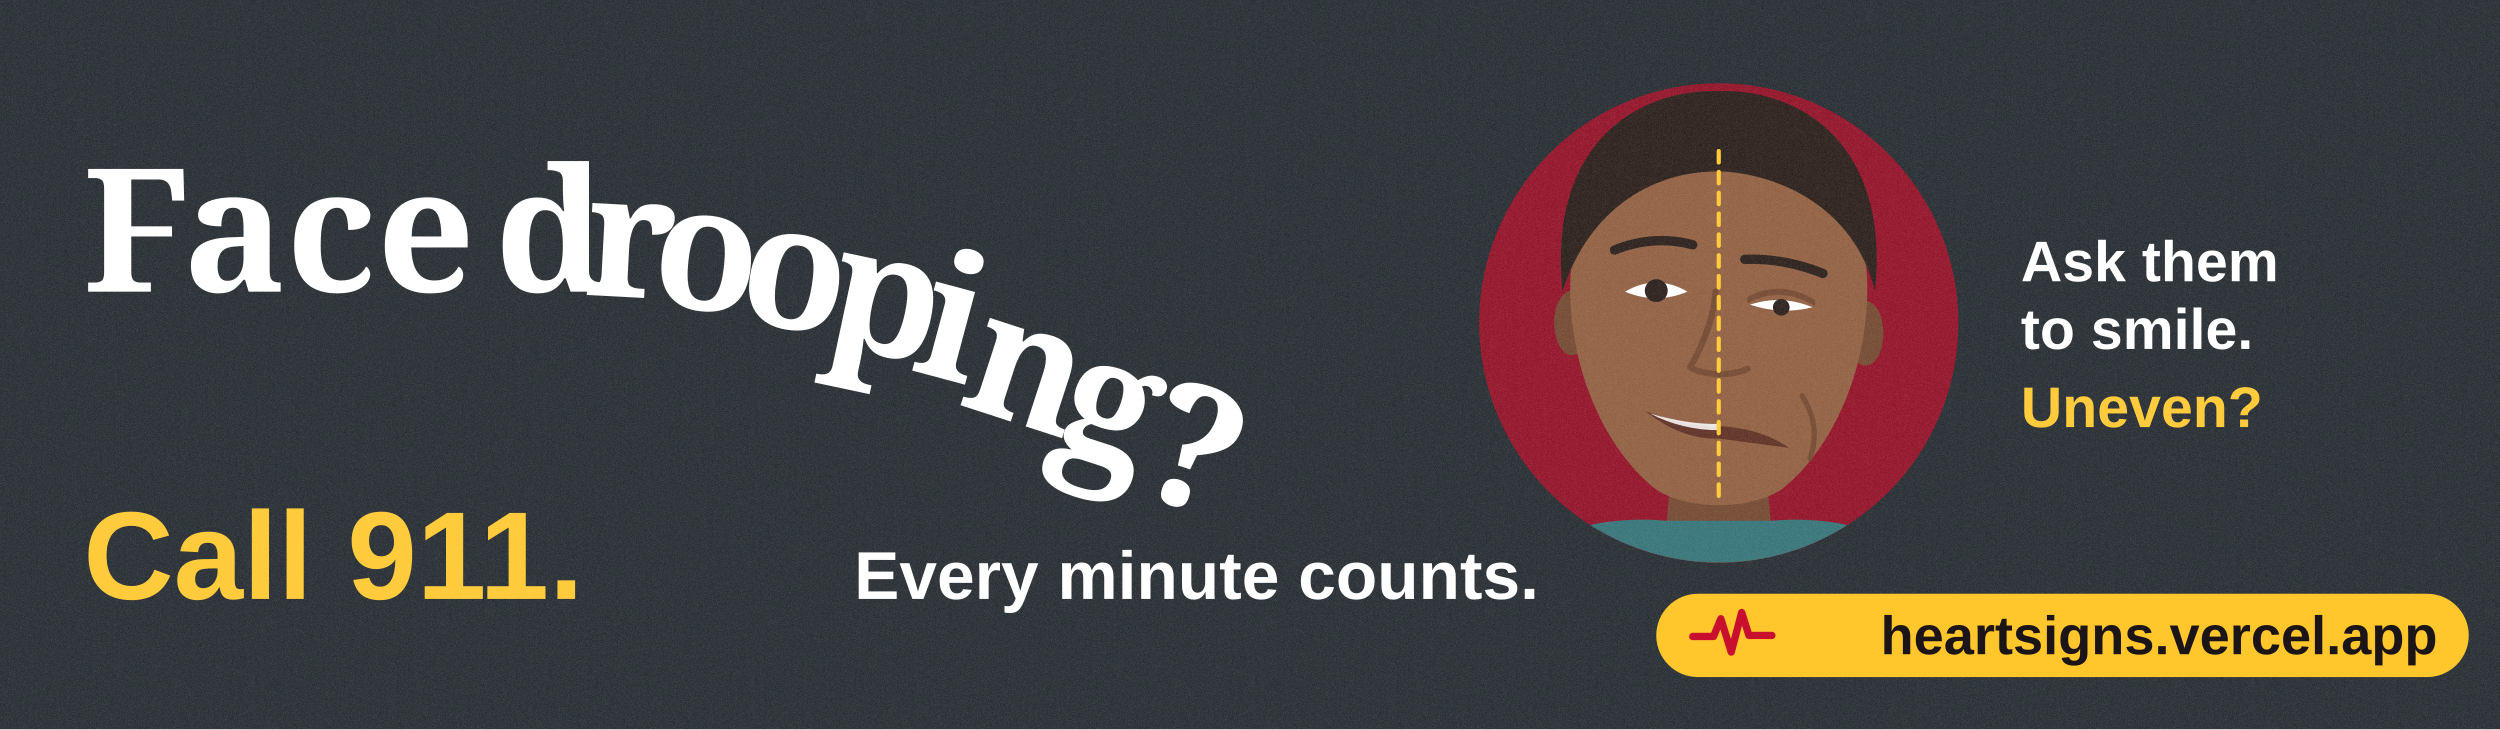
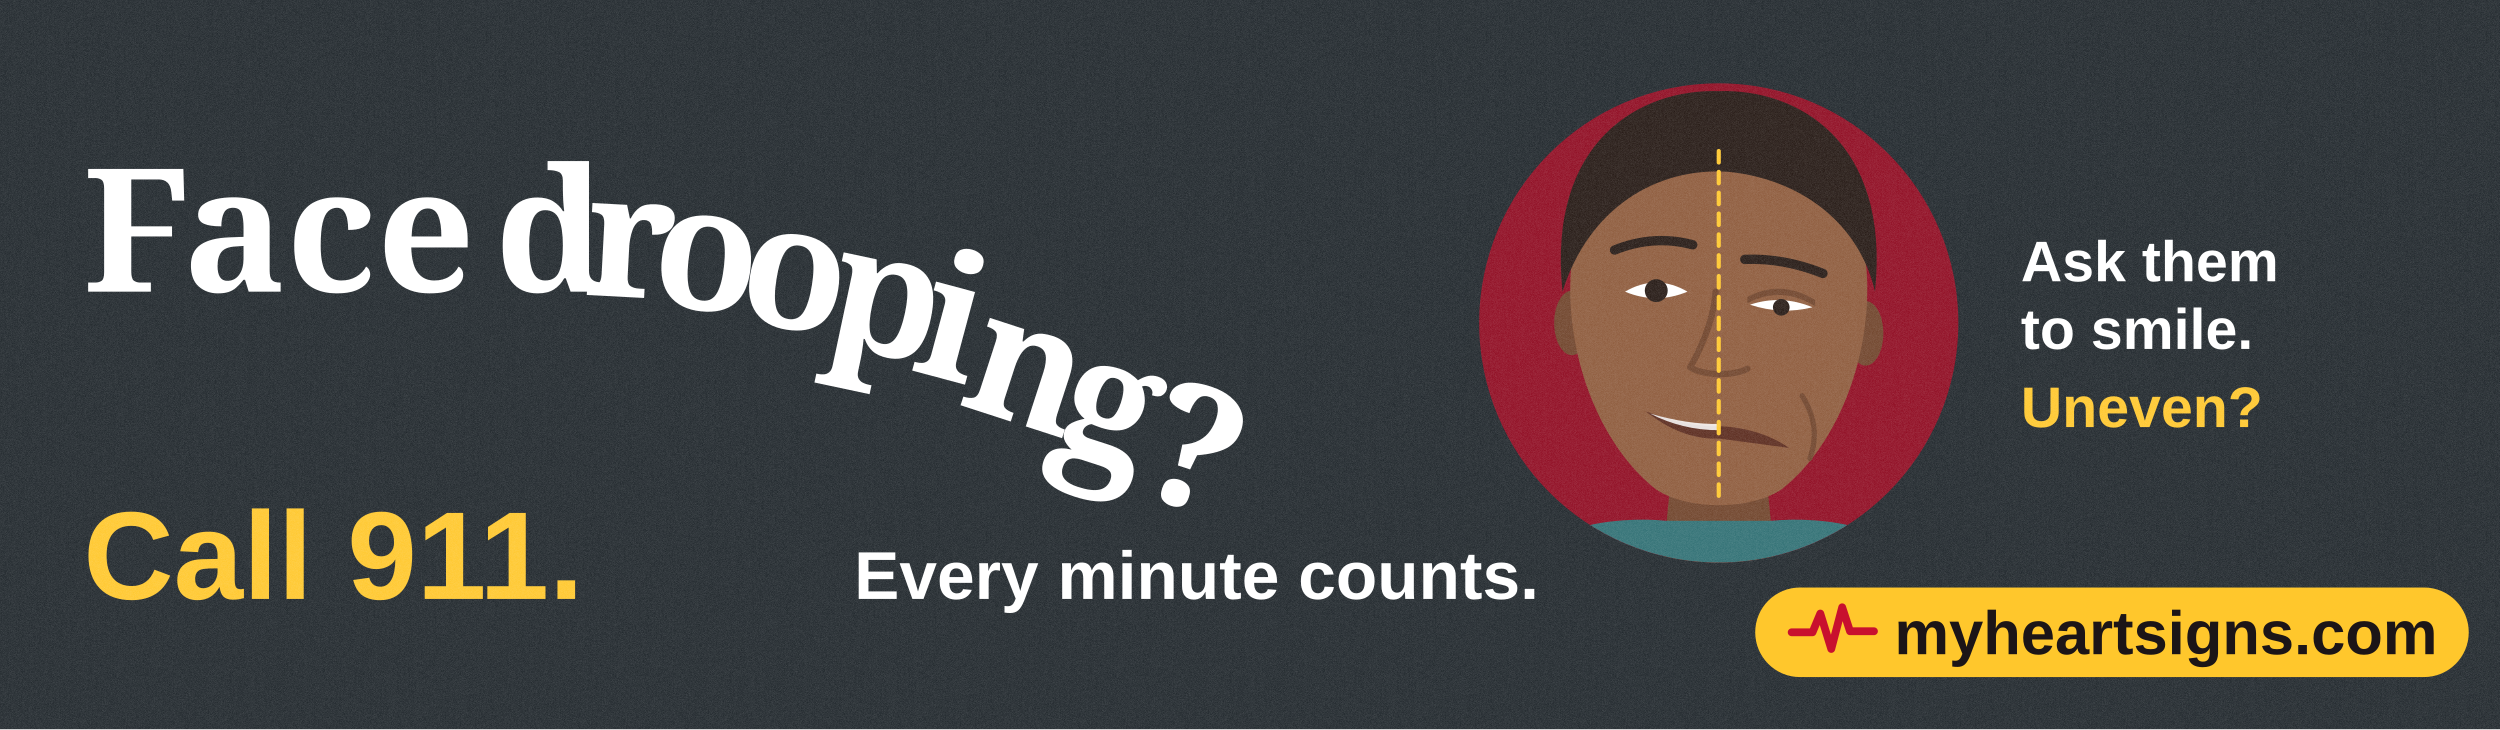
<svg xmlns="http://www.w3.org/2000/svg" viewBox="0 0 4800 1400" width="4800" height="1400">
  <defs>
    <filter id="rough" x="-10%" y="-10%" width="120%" height="120%">
      <feTurbulence type="fractalNoise" baseFrequency="0.022" numOctaves="2" seed="11" result="n" />
      <feDisplacementMap in="SourceGraphic" in2="n" scale="11" xChannelSelector="R" yChannelSelector="G" />
    </filter>
    <filter id="roughBig" x="-5%" y="-5%" width="110%" height="110%">
      <feTurbulence type="fractalNoise" baseFrequency="0.011" numOctaves="2" seed="4" result="n" />
      <feDisplacementMap in="SourceGraphic" in2="n" scale="22" xChannelSelector="R" yChannelSelector="G" />
    </filter>
    <filter id="grain" x="0" y="0" width="100%" height="100%">
      <feTurbulence type="fractalNoise" baseFrequency="0.8" numOctaves="2" seed="5" stitchTiles="stitch" />
      <feColorMatrix type="matrix" values="0 0 0 0 1  0 0 0 0 1  0 0 0 0 1  0 0 0 0.16 0" />
    </filter>
    <pattern id="dotR" width="26" height="26" patternUnits="userSpaceOnUse" patternTransform="rotate(20)">
      <circle cx="13" cy="13" r="6" fill="#c8102e" />
    </pattern>
    <pattern id="dotI" width="26" height="26" patternUnits="userSpaceOnUse" patternTransform="rotate(20)">
      <circle cx="13" cy="13" r="6" fill="#1c1517" />
    </pattern>
    <pattern id="dotW" width="26" height="26" patternUnits="userSpaceOnUse" patternTransform="rotate(20)">
      <circle cx="13" cy="13" r="6" fill="#ffffff" />
    </pattern>
    <pattern id="dotY" width="26" height="26" patternUnits="userSpaceOnUse" patternTransform="rotate(20)">
      <circle cx="13" cy="13" r="6" fill="#ffc72c" />
    </pattern>
    <pattern id="dotD" width="26" height="26" patternUnits="userSpaceOnUse" patternTransform="rotate(20)">
      <circle cx="13" cy="13" r="6" fill="#8f0b21" />
    </pattern>
    <pattern id="dotG" width="26" height="26" patternUnits="userSpaceOnUse" patternTransform="rotate(20)">
      <circle cx="13" cy="13" r="6" fill="#b9b0ae" />
    </pattern>
  </defs>
  <rect x="0" y="0" width="4800" height="1400" rx="0" fill="#1f262b" stroke="none" stroke-width="0" />
  <clipPath id="portrait">
    <circle cx="3300" cy="620" r="460" />
  </clipPath>
  <circle cx="3300" cy="620" r="460" fill="#8f0b21" stroke="none" stroke-width="0" />
  <g clip-path="url(#portrait)">
    <path d="M3210 900 L3390 900 L3410 1100 L3190 1100 Z" fill="#6f432a" stroke="none" stroke-width="0" stroke-linejoin="round" stroke-linecap="round" />
    <path d="M2880 1120 C2940 1010 3100 990 3200 1000 L3400 1000 C3500 990 3660 1010 3720 1120 L3720 1200 L2880 1200 Z" fill="#2f6f73" stroke="none" stroke-width="0" stroke-linejoin="round" stroke-linecap="round" />
  </g>
  <ellipse cx="3018" cy="620" rx="34" ry="62" fill="#6f432a" />
  <ellipse cx="3582" cy="640" rx="34" ry="62" fill="#6f432a" />
  <path d="M3300 250 C3500 250 3590 390 3585 570 C3580 730 3510 870 3420 940 C3360 980 3240 980 3180 940 C3090 870 3020 730 3015 570 C3010 390 3100 250 3300 250 Z" fill="#8d5a3b" stroke="none" stroke-width="0" stroke-linejoin="round" stroke-linecap="round" />
  <path d="M3000 560 C2970 270 3150 170 3300 175 C3450 170 3630 270 3600 560 C3570 430 3460 345 3320 330 C3180 320 3050 400 3000 560 Z" fill="#241813" stroke="none" stroke-width="0" stroke-linejoin="round" stroke-linecap="round" />
  <path d="M3100 480 Q3175 450 3250 470" fill="none" stroke="#241813" stroke-width="18" stroke-linejoin="round" stroke-linecap="round" />
  <path d="M3350 498 Q3425 495 3500 525" fill="none" stroke="#241813" stroke-width="18" stroke-linejoin="round" stroke-linecap="round" />
  <path d="M3120 560 Q3180 525 3240 560 Q3180 585 3120 560 Z" fill="#ffffff" stroke="none" stroke-width="0" stroke-linejoin="round" stroke-linecap="round" />
  <circle cx="3180" cy="558" r="22" fill="#241813" stroke="none" stroke-width="0" />
  <path d="M3360 585 Q3420 565 3480 590 Q3420 605 3360 585 Z" fill="#ffffff" stroke="none" stroke-width="0" stroke-linejoin="round" stroke-linecap="round" />
  <circle cx="3420" cy="590" r="16" fill="#241813" stroke="none" stroke-width="0" />
  <path d="M3355 582 Q3420 548 3485 588 L3485 576 Q3420 536 3355 570 Z" fill="#6f432a" stroke="none" stroke-width="0" stroke-linejoin="round" stroke-linecap="round" />
  <path d="M3294 560 C3290 620 3260 680 3245 705 C3270 722 3330 722 3355 708" fill="none" stroke="#6f432a" stroke-width="12" stroke-linejoin="round" stroke-linecap="round" />
  <path d="M3160 790 Q3240 820 3300 818 Q3380 822 3435 860 Q3360 850 3300 842 Q3230 845 3160 790 Z" fill="#5a2a1d" stroke="none" stroke-width="0" stroke-linejoin="round" stroke-linecap="round" />
  <path d="M3168 794 Q3240 815 3300 814 L3300 826 Q3230 826 3168 794 Z" fill="#ffffff" stroke="none" stroke-width="0" stroke-linejoin="round" stroke-linecap="round" opacity="0.85" />
  <path d="M3460 760 C3485 800 3490 840 3475 880" fill="none" stroke="#6f432a" stroke-width="10" stroke-linejoin="round" stroke-linecap="round" />
  <path d="M3300 290 L3300 960" fill="none" stroke="#ffc72c" stroke-width="8" stroke-linecap="round" stroke-linejoin="round" stroke-dasharray="22 18" />
  <text x="160" y="560" font-family="EB Garamond, Garamond, Georgia, serif" font-weight="800" font-size="330" fill="#ffffff" text-anchor="start">Face</text>
  <text x="950" y="560" font-family="EB Garamond, Garamond, Georgia, serif" font-weight="800" font-size="330" fill="#ffffff" transform="rotate(0 950 560)">d</text>
  <text x="1120" y="566" font-family="EB Garamond, Garamond, Georgia, serif" font-weight="800" font-size="330" fill="#ffffff" transform="rotate(3 1120 566)">r</text>
  <text x="1246" y="584" font-family="EB Garamond, Garamond, Georgia, serif" font-weight="800" font-size="330" fill="#ffffff" transform="rotate(6 1246 584)">o</text>
  <text x="1411" y="614" font-family="EB Garamond, Garamond, Georgia, serif" font-weight="800" font-size="330" fill="#ffffff" transform="rotate(9 1411 614)">o</text>
  <text x="1576" y="656" font-family="EB Garamond, Garamond, Georgia, serif" font-weight="800" font-size="330" fill="#ffffff" transform="rotate(12 1576 656)">p</text>
  <text x="1746" y="710" font-family="EB Garamond, Garamond, Georgia, serif" font-weight="800" font-size="330" fill="#ffffff" transform="rotate(15 1746 710)">i</text>
  <text x="1838" y="776" font-family="EB Garamond, Garamond, Georgia, serif" font-weight="800" font-size="330" fill="#ffffff" transform="rotate(18 1838 776)">n</text>
  <text x="2013" y="854" font-family="EB Garamond, Garamond, Georgia, serif" font-weight="800" font-size="330" fill="#ffffff" transform="rotate(18 2013 854)">g</text>
  <text x="2173" y="944" font-family="EB Garamond, Garamond, Georgia, serif" font-weight="800" font-size="330" fill="#ffffff" transform="rotate(18 2173 944)">?</text>
  <text x="3880" y="540" font-family="Overpass, Arial, Helvetica, sans-serif" font-weight="800" font-size="110" fill="#ffffff" text-anchor="start">Ask them</text>
  <text x="3880" y="670" font-family="Overpass, Arial, Helvetica, sans-serif" font-weight="800" font-size="110" fill="#ffffff" text-anchor="start">to smile.</text>
  <text x="3880" y="820" font-family="Overpass, Arial, Helvetica, sans-serif" font-weight="900" font-size="110" fill="#ffc72c" text-anchor="start">Uneven?</text>
  <text x="160" y="1150" font-family="Overpass, Arial, Helvetica, sans-serif" font-weight="900" font-size="240" fill="#ffc72c" text-anchor="start">Call 911.</text>
  <text x="1640" y="1150" font-family="Overpass, Arial, Helvetica, sans-serif" font-weight="700" font-size="130" fill="#ffffff" text-anchor="start">Every minute counts.</text>
  <rect x="0" y="0" width="4800" height="1400" filter="url(#grain)" />
-   <rect x="3180" y="1140" width="1560" height="160" rx="80" fill="#ffc72c" stroke="none" stroke-width="0" />
-   <path d="M3250 1222 h40 l14 -34 l20 64 l20 -76 l14 44 h44" fill="none" stroke="#c8102e" stroke-width="14" stroke-linejoin="round" stroke-linecap="round" />
-   <text x="4680" y="1256" font-family="Overpass, Arial, Helvetica, sans-serif" font-weight="800" font-size="104" fill="#1c1517" text-anchor="end">heartsigns.vercel.app</text>
+   <rect x="3370" y="1128" width="1370" height="172" rx="86" fill="#ffc72c" stroke="none" stroke-width="0" />
+   <path d="M3440 1214 h40 l15 -36 l21 68 l21 -80 l15 46 h46" fill="none" stroke="#c8102e" stroke-width="15" stroke-linejoin="round" stroke-linecap="round" />
+   <text x="4680" y="1256" font-family="Overpass, Arial, Helvetica, sans-serif" font-weight="800" font-size="118" fill="#1c1517" text-anchor="end">myheartsigns.com</text>
</svg>
